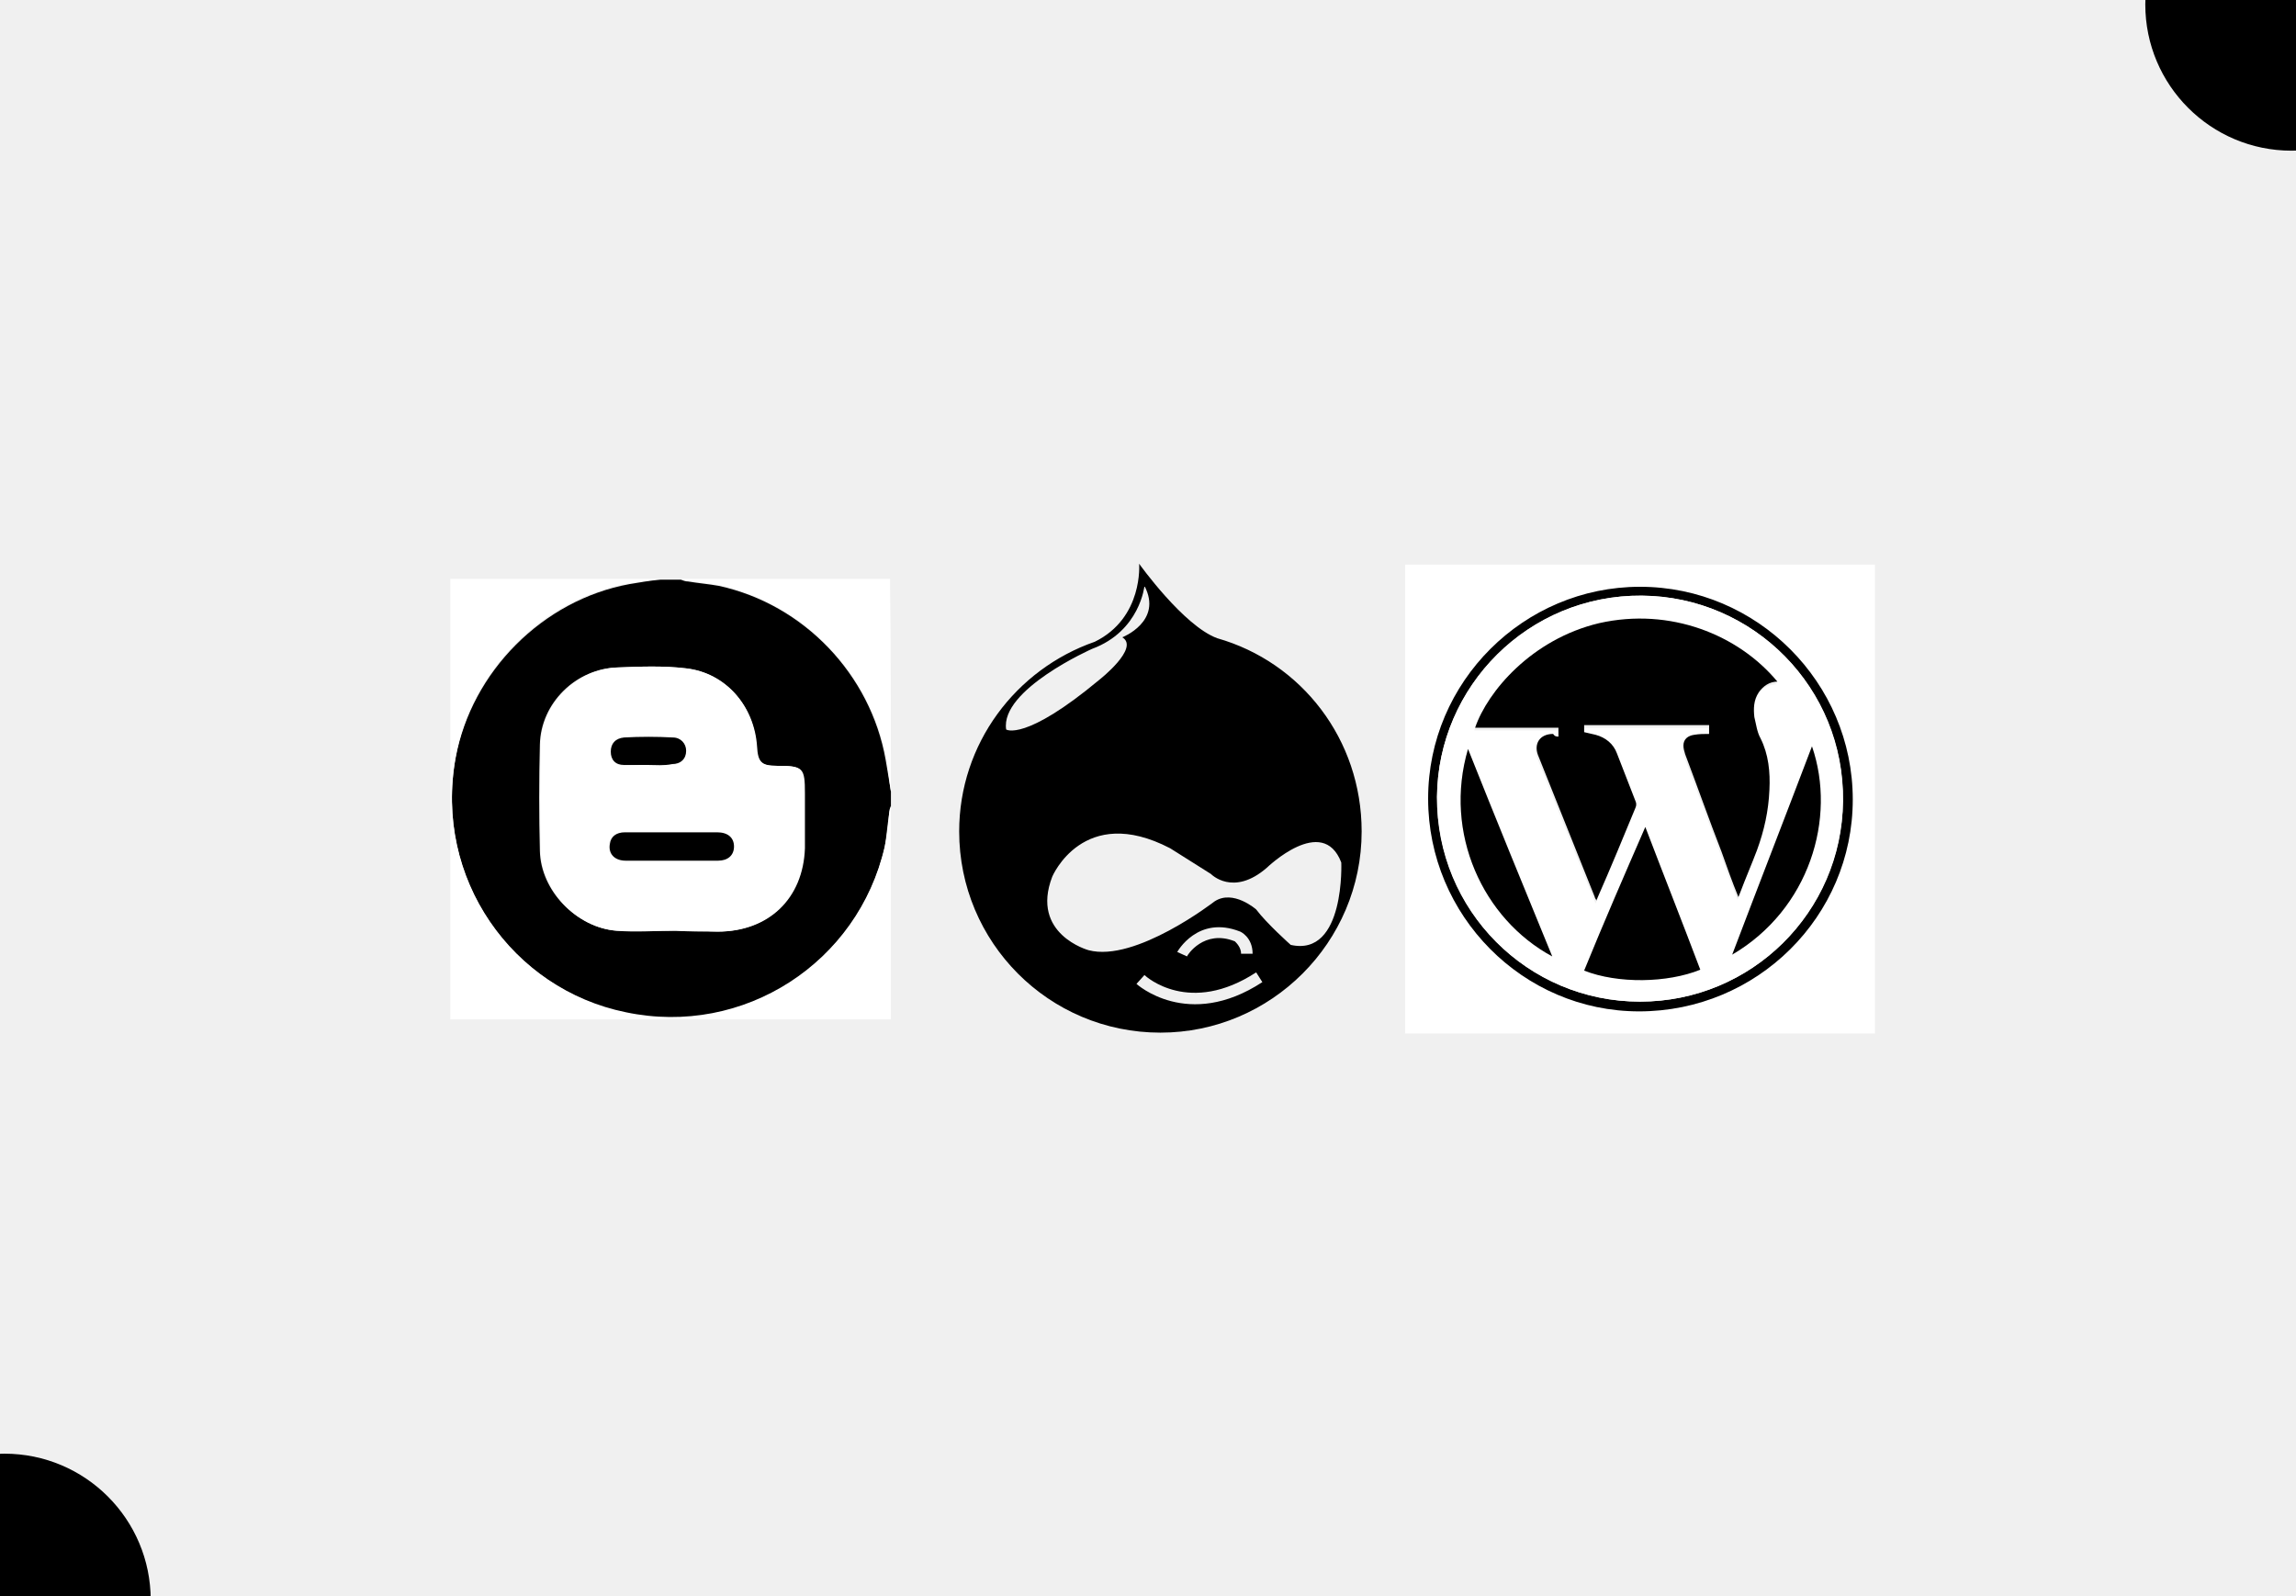
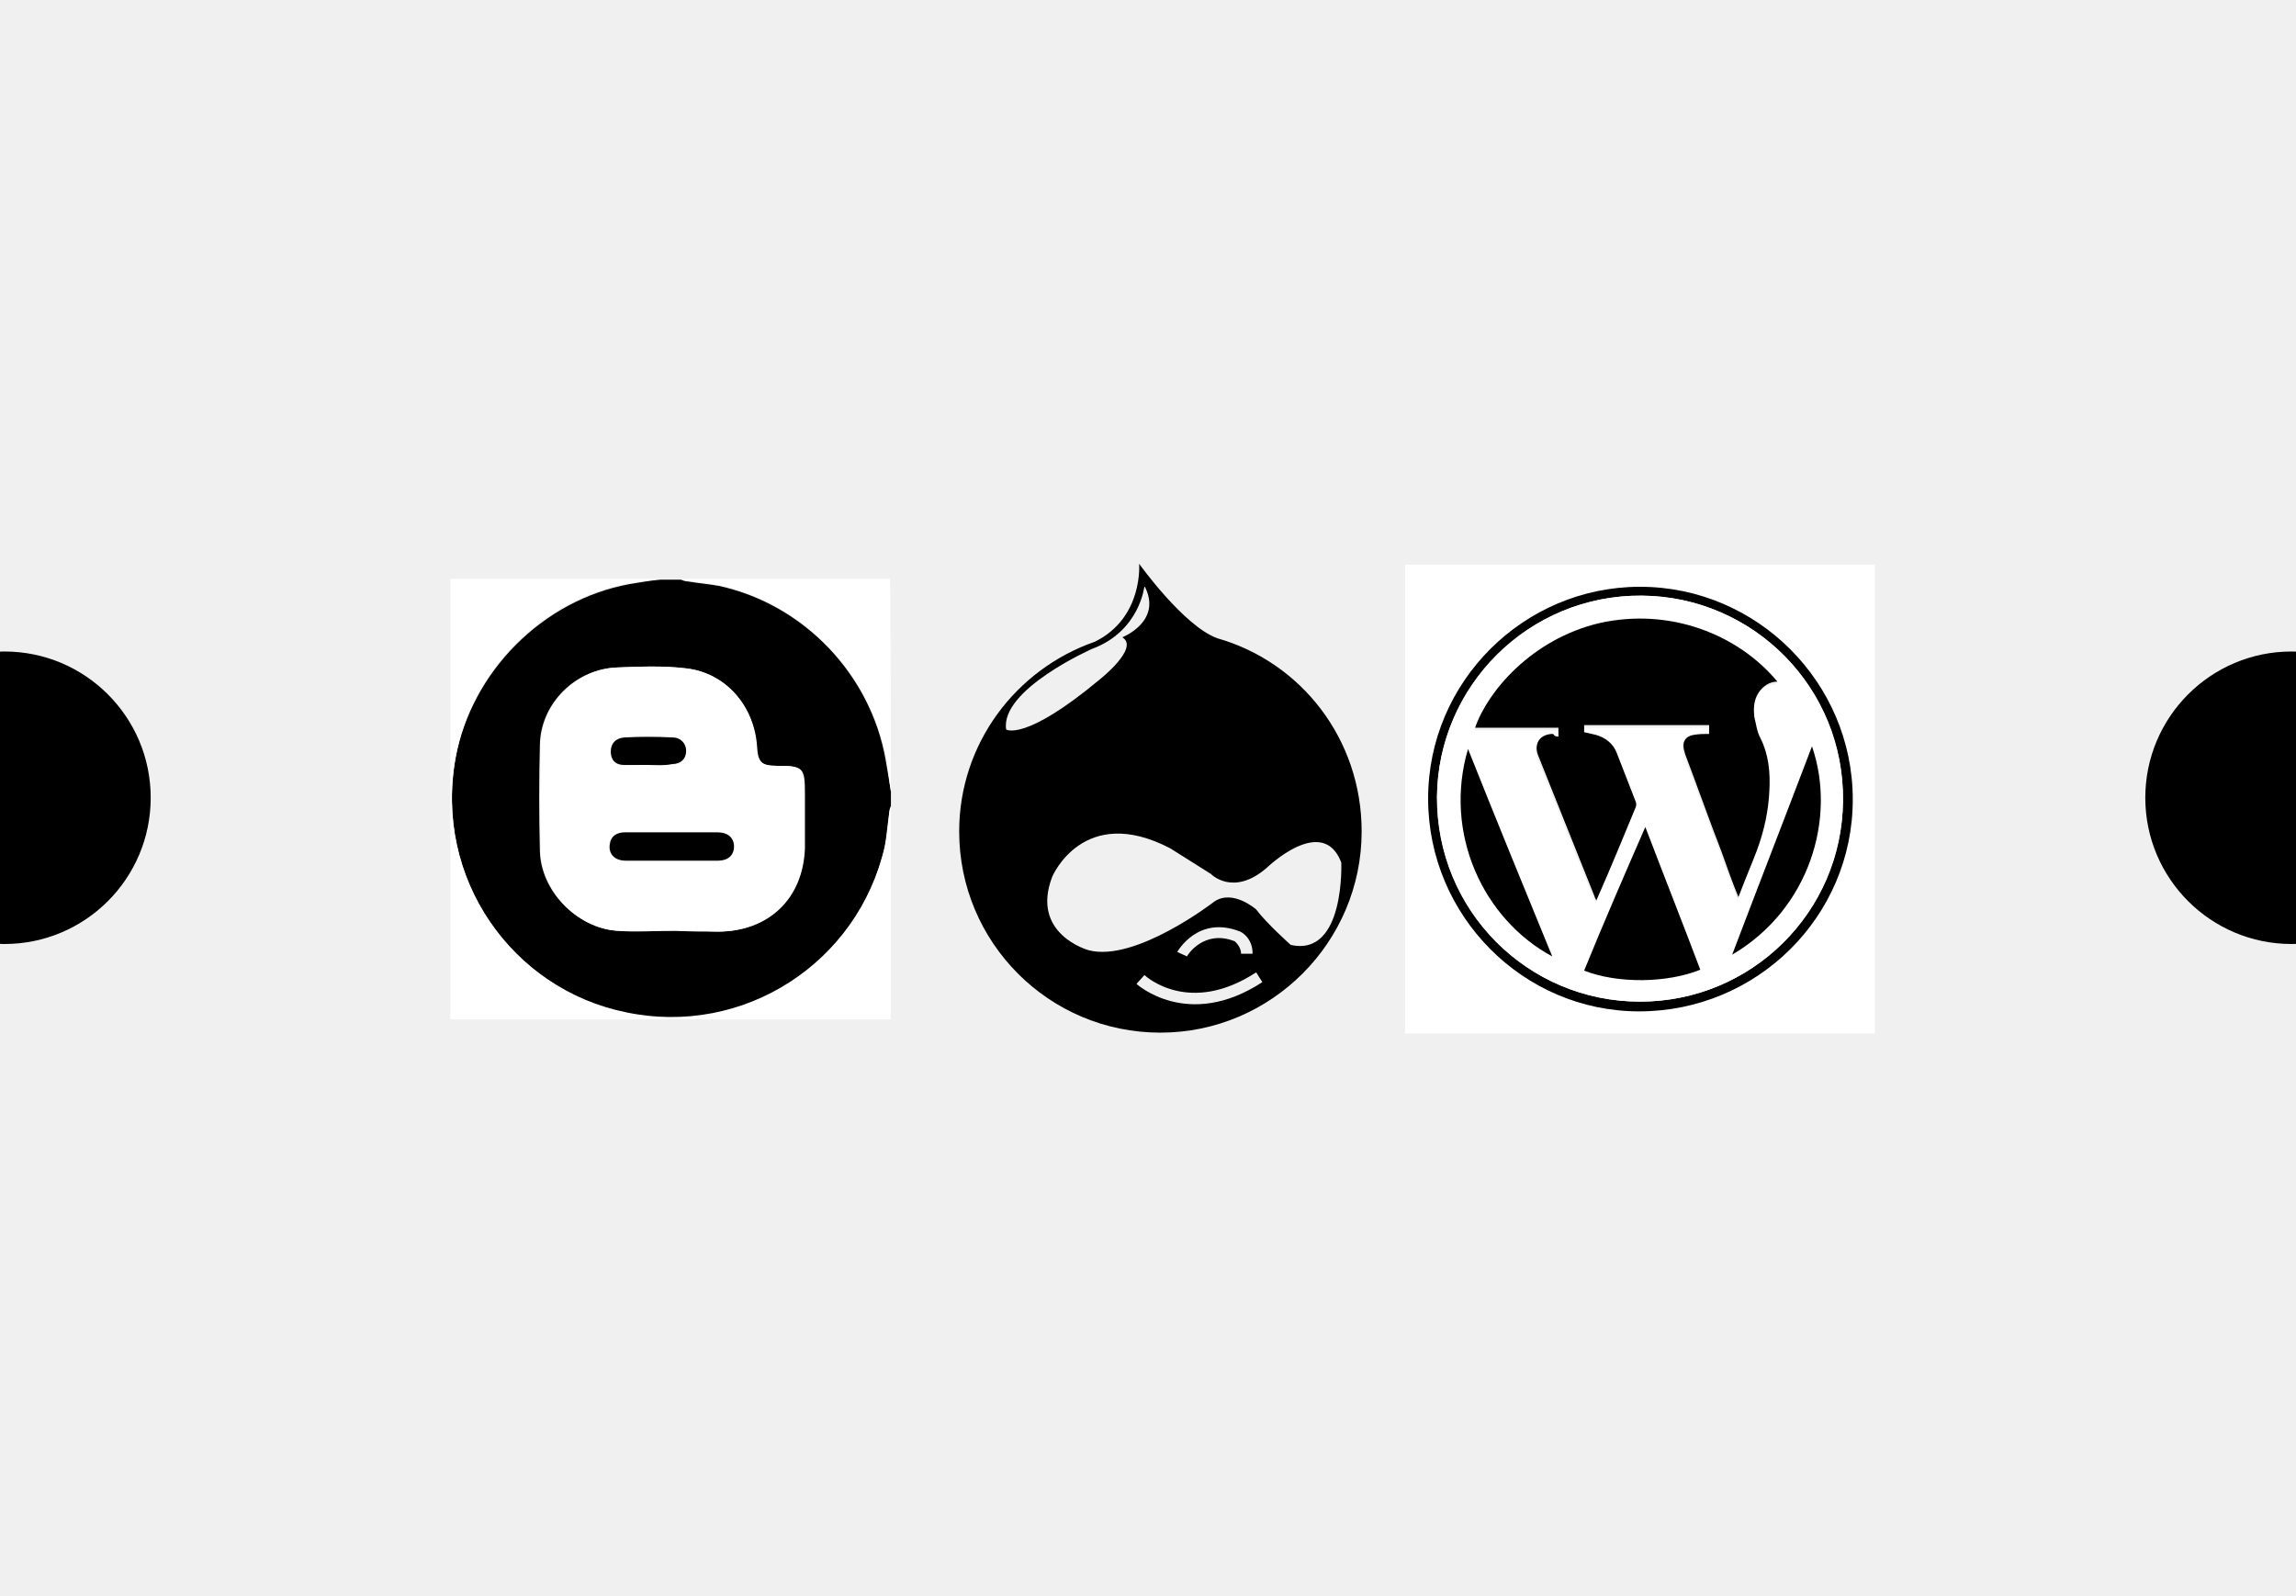
<svg xmlns="http://www.w3.org/2000/svg" version="1.1" id="Layer_1" x="0px" y="0px" viewBox="0 0 259 180" style="enable-background:new 0 0 259 180;" xml:space="preserve">
  <style type="text/css">
	.st0{display:none;fill:#E6E6E6;}
	.st1{fill:#FFFFFF;}
</style>
  <rect y="0" class="st0" width="259" height="180" />
  <g>
    <g>
      <g>
        <path d="M100.5,89.3c0,0.6,0,1.1,0,1.7c-0.1,0.3-0.1,0.5-0.2,0.8c-0.2,1.3-0.3,2.6-0.5,3.8c-3,13.1-15.9,21.5-29.2,18.7     c-12.8-2.7-21.7-15.1-19.2-28.8c1.8-9.7,9.8-17.8,19.6-19.6c1.2-0.2,2.3-0.4,3.5-0.5c0.8,0,1.5,0,2.3,0c0.3,0.1,0.5,0.2,0.8,0.2     c1.2,0.2,2.4,0.3,3.5,0.5c9.6,2.1,17.1,10,18.8,19.6C100.1,86.8,100.3,88.1,100.5,89.3z M76.2,105     C76.2,105.1,76.2,105.1,76.2,105c1.6,0.1,3.1,0,4.7,0.1c5.7,0,9.6-3.7,9.8-9.4c0.1-2.1,0-4.1,0-6.2c0-2.9-0.2-3.1-3.1-3.1     c-1.8,0-2.2-0.4-2.3-2.2c-0.2-4.6-3.5-8.3-8-8.8c-2.5-0.3-5.1-0.2-7.6-0.1c-4.7,0.1-8.7,4-8.8,8.7c-0.1,4-0.1,8,0,12     c0.1,4.5,4.1,8.6,8.6,9C71.7,105.2,74,105,76.2,105z" />
        <path class="st1" d="M74.5,65.3c-1.2,0.2-2.3,0.3-3.5,0.5c-9.8,1.7-17.8,9.8-19.6,19.6c-2.5,13.7,6.4,26.2,19.2,28.8     c13.3,2.8,26.2-5.6,29.2-18.7c0.3-1.3,0.4-2.6,0.5-3.8c0-0.3,0.1-0.5,0.2-0.8c0,8,0,16.1,0,24.1c-16.6,0-33.1,0-49.7,0     c0-16.6,0-33.2,0-49.7C58.7,65.3,66.6,65.3,74.5,65.3z" />
        <path class="st1" d="M100.5,89.3c-0.2-1.2-0.3-2.4-0.5-3.7C98.2,76,90.7,68.1,81.1,66c-1.1-0.2-2.3-0.3-3.5-0.5     c-0.3,0-0.5-0.1-0.8-0.2c7.9,0,15.7,0,23.6,0C100.5,73.3,100.5,81.3,100.5,89.3z" />
        <path class="st1" d="M76.2,105c-2.2,0-4.4,0.1-6.6,0c-4.5-0.3-8.5-4.5-8.6-9c-0.1-4-0.1-8,0-12c0.1-4.7,4.1-8.6,8.8-8.7     c2.5-0.1,5.1-0.2,7.6,0.1c4.5,0.5,7.7,4.3,8,8.8c0.1,1.8,0.5,2.2,2.3,2.2c2.9,0,3.1,0.2,3.1,3.1c0,2.1,0,4.1,0,6.2     c-0.2,5.7-4.1,9.4-9.8,9.4C79.3,105.1,77.7,105.1,76.2,105C76.2,105.1,76.2,105.1,76.2,105z M75.8,93.9c-1.8,0-3.6,0-5.4,0     c-1,0-1.6,0.5-1.7,1.3c-0.2,1.1,0.6,1.9,1.8,1.9c3.5,0,6.9,0,10.4,0c1.1,0,1.8-0.6,1.8-1.6s-0.7-1.6-1.9-1.6     C79.2,93.9,77.5,93.9,75.8,93.9z M73.1,86.3L73.1,86.3c0.9,0,1.8,0,2.7,0c1,0,1.6-0.7,1.6-1.5s-0.6-1.5-1.5-1.5     c-1.8-0.1-3.7-0.1-5.5,0c-0.9,0-1.5,0.7-1.5,1.6s0.6,1.5,1.5,1.5C71.3,86.4,72.2,86.3,73.1,86.3z" />
        <path d="M75.8,93.9c1.7,0,3.4,0,5.1,0c1.2,0,1.9,0.6,1.9,1.6s-0.7,1.6-1.8,1.6c-3.5,0-6.9,0-10.4,0c-1.3,0-2-0.8-1.8-1.9     c0.1-0.8,0.7-1.3,1.7-1.3C72.3,93.9,74.1,93.9,75.8,93.9z" />
        <path d="M73.1,86.3c-0.9,0-1.8,0-2.7,0c-1,0-1.5-0.6-1.5-1.5s0.5-1.5,1.5-1.6c1.8-0.1,3.7-0.1,5.5,0c0.9,0,1.5,0.7,1.5,1.5     c0,0.9-0.6,1.5-1.6,1.5C74.9,86.4,74,86.3,73.1,86.3L73.1,86.3z" />
      </g>
    </g>
    <path d="M137.3,72c-3.8-1.4-8.8-8.4-8.8-8.4s0.5,6.1-5,8.8c-8.9,3.1-15.3,11.5-15.3,21.4c0,12.5,10.1,22.7,22.7,22.7   c12.5,0,22.7-10.2,22.7-22.7C153.6,83.4,146.8,74.7,137.3,72L137.3,72z M113.5,82.3c-0.7-4.5,9.7-9.1,9.7-9.1   c5.4-2,5.9-7.1,5.9-7.1c2.1,4-2.5,5.8-2.5,5.8c2,1.2-2.6,4.8-2.6,4.8C115.6,83.7,113.5,82.3,113.5,82.3L113.5,82.3z M128.2,111   l0.9-1c0.2,0.2,5.1,4.6,12.6-0.3l0.7,1.1C134,116.3,128.2,111,128.2,111L128.2,111z M132.8,107.4c0,0,2.3-4.2,7.1-2.3   c0,0,1.4,0.6,1.4,2.5H140c0-0.7-0.5-1.2-0.7-1.4c-3.5-1.4-5.4,1.6-5.4,1.7l0,0L132.8,107.4L132.8,107.4z M145.6,106.6   c0,0-2.7-2.4-3.9-4c0,0-2.6-2.3-4.7-0.9c0,0-8.9,6.9-14.2,5.5c0,0-6.6-1.8-4.1-8.3c0,0,3.5-8.3,13.3-3.2l4.6,2.9   c0,0,2.5,2.6,6.3-0.7c0,0,6.3-6.1,8.4-0.6C151.3,97.1,151.8,108,145.6,106.6L145.6,106.6z" />
    <g>
      <g>
        <path class="st1" d="M158.5,116.6c0-17.6,0-35.3,0-52.9c17.7,0,35.3,0,53,0c0,17.6,0,35.3,0,52.9     C193.9,116.6,176.2,116.6,158.5,116.6z M185,66.2c-13.2,0-23.9,10.7-23.9,23.9s10.7,24,23.8,24c13.3,0,24.1-10.7,24.1-23.9     C209,76.9,198.2,66.2,185,66.2z" />
        <path d="M185,66.2c13.2,0,24,10.8,24,24s-10.8,23.9-24.1,23.9c-13.1,0-23.8-10.8-23.8-24C161.1,76.9,171.9,66.2,185,66.2z      M185,113c12.6,0,22.7-10.1,22.9-22.6c0.1-12.8-10.1-23.1-22.7-23.2c-12.7-0.1-23,10.2-23.1,22.7C162.1,102.7,172.3,113,185,113z     " />
        <path class="st1" d="M185,113c-12.7,0-23-10.3-22.9-23.1c0.1-12.5,10.3-22.8,23.1-22.7c12.6,0.1,22.9,10.4,22.7,23.2     C207.8,102.9,197.6,113,185,113z M175.8,83.1c-0.2,0-0.5,0-0.7,0c-1.4,0-2.2,1-1.7,2.4c2.1,5.3,4.3,10.7,6.4,16     c0.1,0.1,0.1,0.3,0.2,0.4c0.1-0.1,0.1-0.2,0.1-0.3c1.4-3.4,2.9-6.8,4.3-10.2c0.1-0.2,0.1-0.5,0-0.7c-0.7-1.8-1.5-3.6-2.1-5.4     c-0.4-1.2-1.2-1.8-2.4-2.1c-0.4-0.1-0.9-0.2-1.3-0.3c0-0.3,0-0.6,0-0.8c4.7,0,9.4,0,14.1,0c0,0.3,0,0.6,0,1     c-0.6,0-1.2,0.1-1.7,0.1c-0.7,0.1-1.1,0.5-1.2,1.2c0,0.3,0.1,0.7,0.2,1c1.4,3.7,2.7,7.3,4.1,11c0.6,1.7,1.2,3.3,1.9,5.1     c0.1-0.2,0.2-0.4,0.2-0.5c0.6-1.6,1.2-3.2,1.9-4.8c0.9-2.2,1.4-4.5,1.4-6.8c0-2-0.1-3.9-1-5.8c-0.4-0.8-0.5-1.6-0.7-2.4     c-0.2-1-0.1-2,0.5-2.8c0.5-0.8,1.2-1.2,2.1-1.2c-4.3-5.3-12.1-8.5-20.1-6.6c-7.6,1.8-12.5,7.6-14,11.8c3.1,0,6.2,0,9.4,0     C175.8,82.4,175.8,82.7,175.8,83.1z M185.6,93.3c-2.4,5.5-4.7,10.8-6.9,16.2c3.9,1.5,9.4,1.4,13.1-0.1     C189.7,104,187.7,98.7,185.6,93.3z M175.1,107.9c-3.2-7.8-6.3-15.6-9.5-23.4C162.8,94,167.3,103.6,175.1,107.9z M195.4,107.7     c8.6-5,11.7-15.4,9-23.5C201.4,92,198.4,99.8,195.4,107.7z" />
        <path d="M175.8,83.1c0-0.4,0-0.7,0-1c-3.2,0-6.3,0-9.4,0c1.4-4.1,6.4-10,14-11.8c8-1.8,15.7,1.3,20.1,6.6c-0.9,0-1.6,0.5-2.1,1.2     c-0.6,0.9-0.6,1.9-0.5,2.8c0.2,0.8,0.3,1.7,0.7,2.4c0.9,1.8,1.1,3.8,1,5.8c-0.1,2.4-0.6,4.6-1.4,6.8c-0.6,1.6-1.3,3.2-1.9,4.8     c-0.1,0.2-0.1,0.3-0.2,0.5c-0.7-1.7-1.3-3.4-1.9-5.1c-1.4-3.6-2.7-7.3-4.1-11c-0.1-0.3-0.2-0.7-0.2-1c0-0.7,0.5-1.1,1.2-1.2     c0.6-0.1,1.1-0.1,1.7-0.1c0-0.3,0-0.6,0-1c-4.7,0-9.4,0-14.1,0c0,0.3,0,0.5,0,0.8c0.4,0.1,0.9,0.2,1.3,0.3c1.1,0.3,2,1,2.4,2.1     c0.7,1.8,1.4,3.6,2.1,5.4c0.1,0.2,0.1,0.5,0,0.7c-1.4,3.4-2.8,6.8-4.3,10.2c0,0.1-0.1,0.1-0.1,0.3c-0.1-0.2-0.2-0.3-0.2-0.4     c-2.1-5.3-4.3-10.7-6.4-16c-0.5-1.3,0.2-2.4,1.7-2.4C175.4,83.1,175.6,83.1,175.8,83.1z" />
        <path d="M185.6,93.3c2.1,5.5,4.2,10.8,6.2,16.1c-3.7,1.5-9.3,1.6-13.1,0.1C180.9,104.1,183.2,98.8,185.6,93.3z" />
        <path d="M175.1,107.9c-7.8-4.2-12.3-13.9-9.5-23.4C168.7,92.3,171.9,100.1,175.1,107.9z" />
        <path d="M195.4,107.7c3-7.9,6-15.6,9-23.5C207.2,92.3,204.1,102.6,195.4,107.7z" />
      </g>
    </g>
  </g>
-   <circle cx="258.5" cy="0.5" r="16.5" />
-   <circle cx="0.5" cy="180.5" r="16.5" />
+   <circle cx="258.5" cy="90" r="16.5" />
+   <circle cx="0.5" cy="90" r="16.5" />
</svg>
